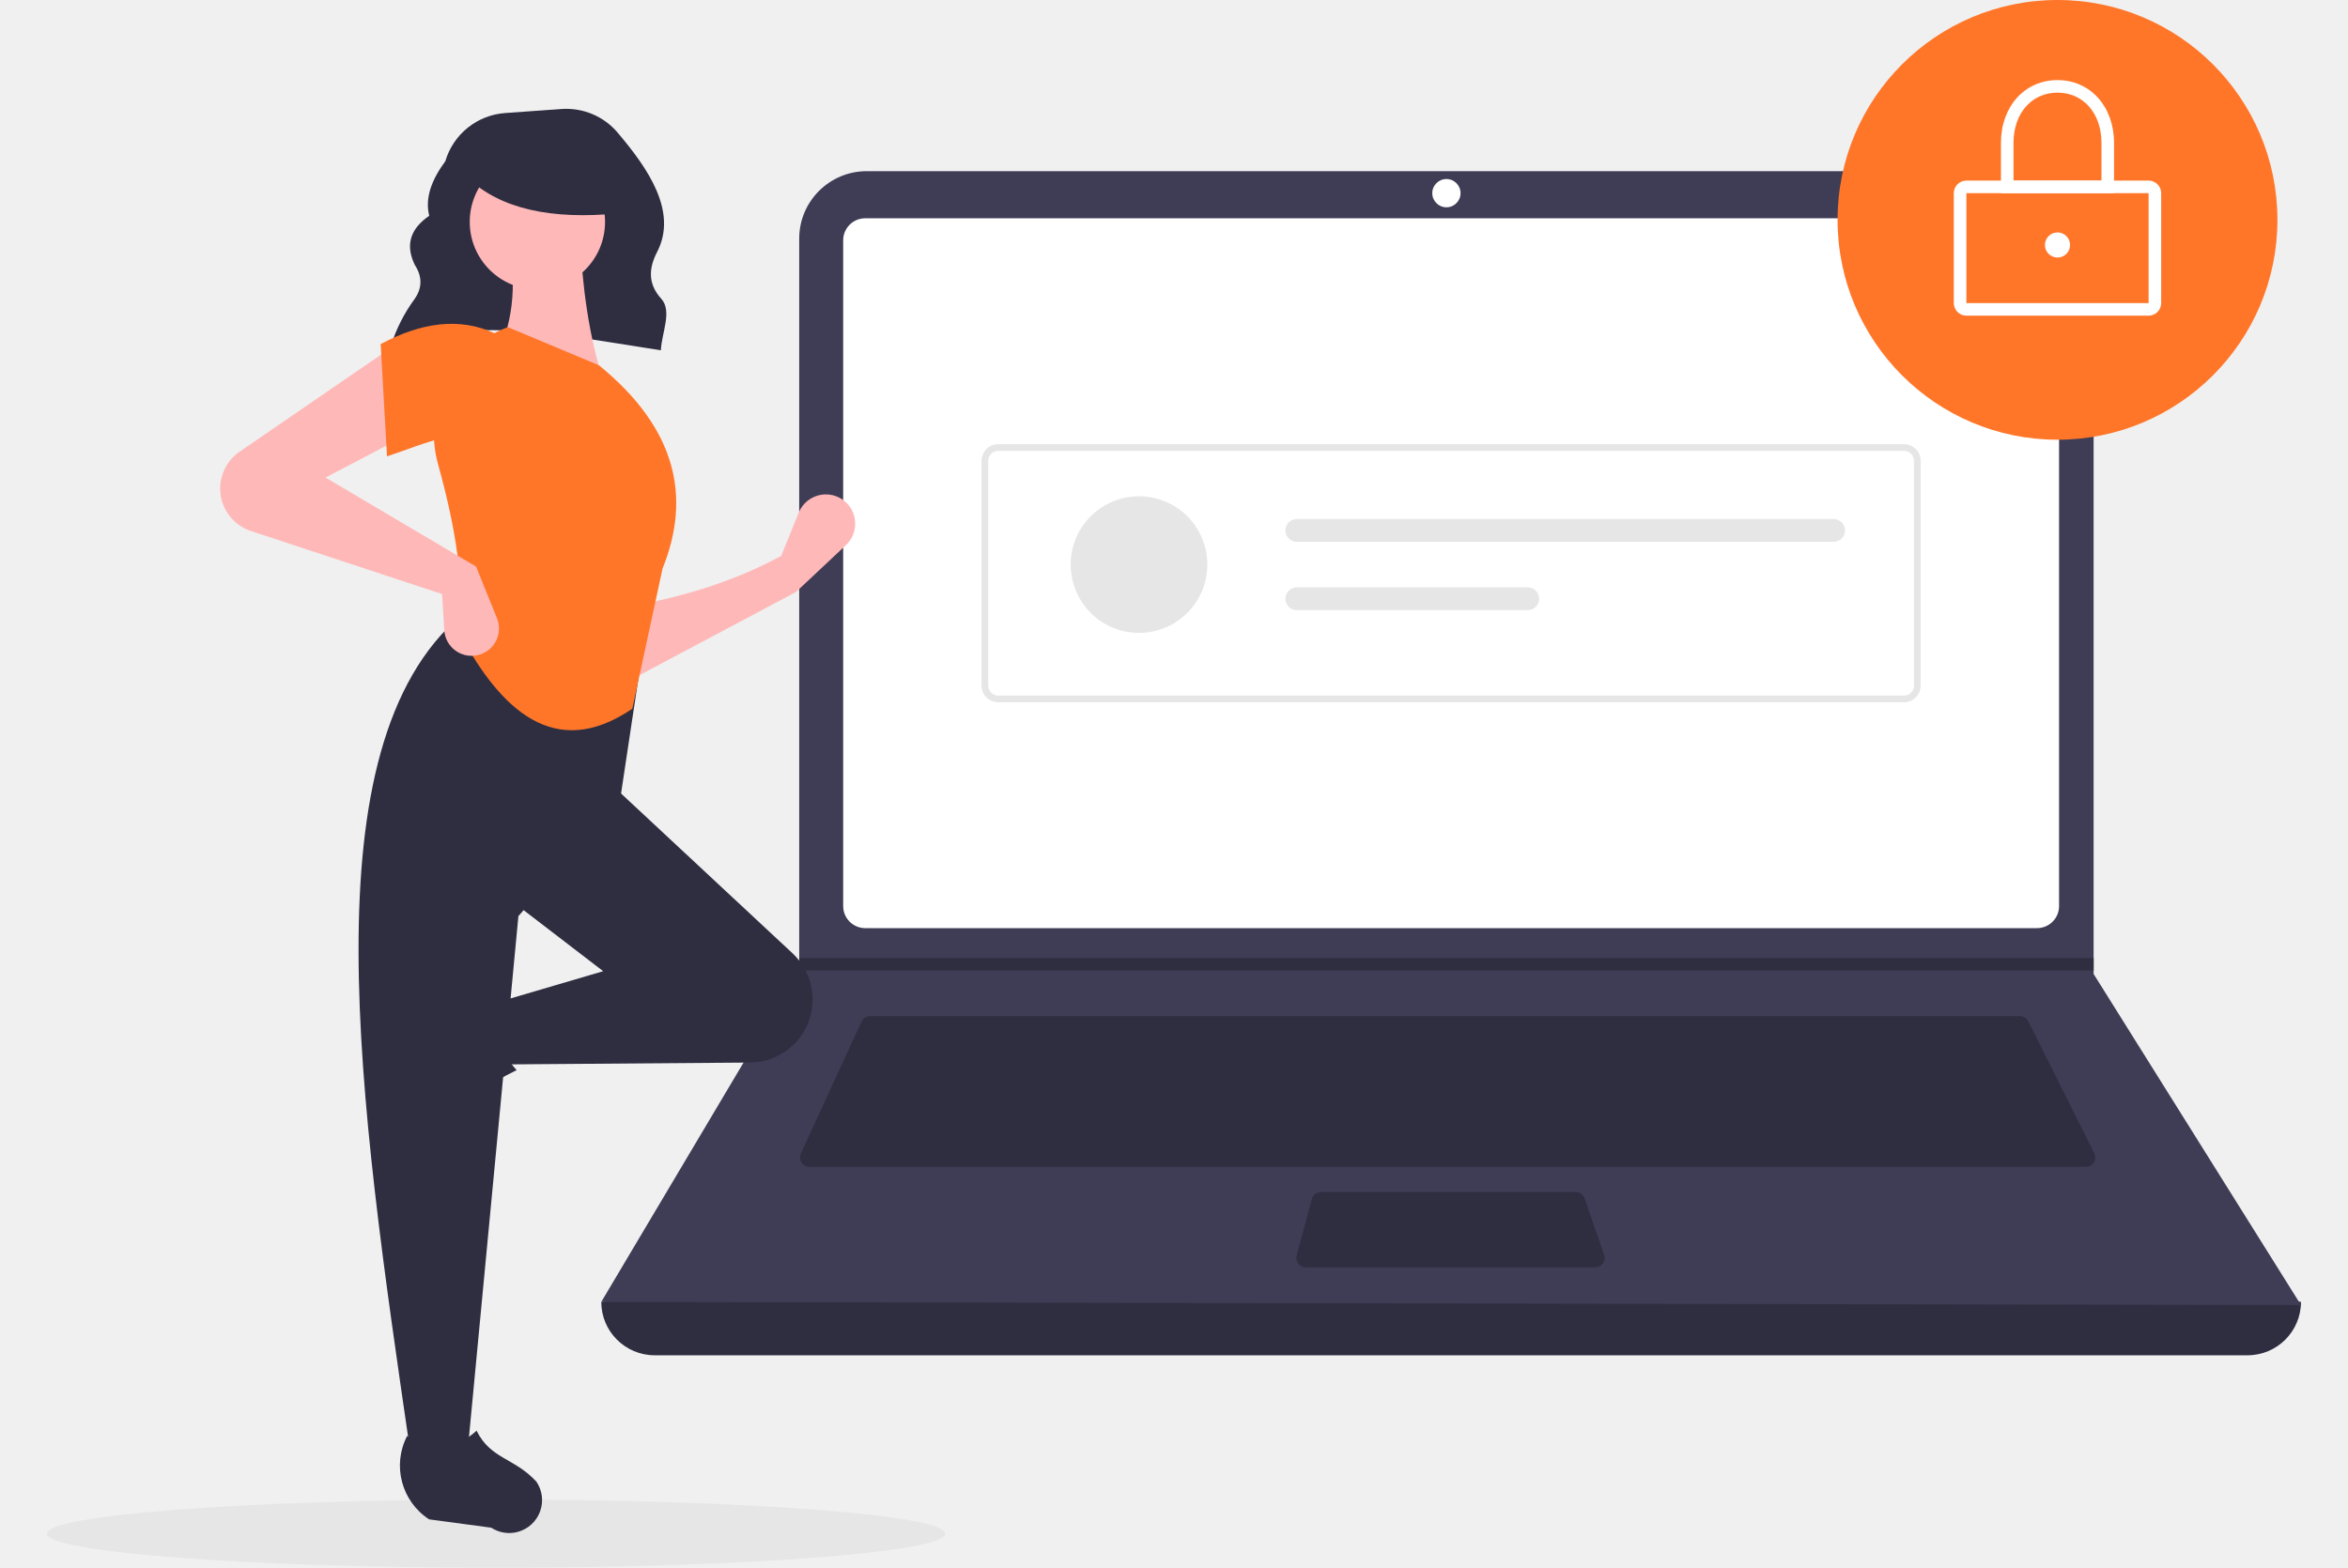
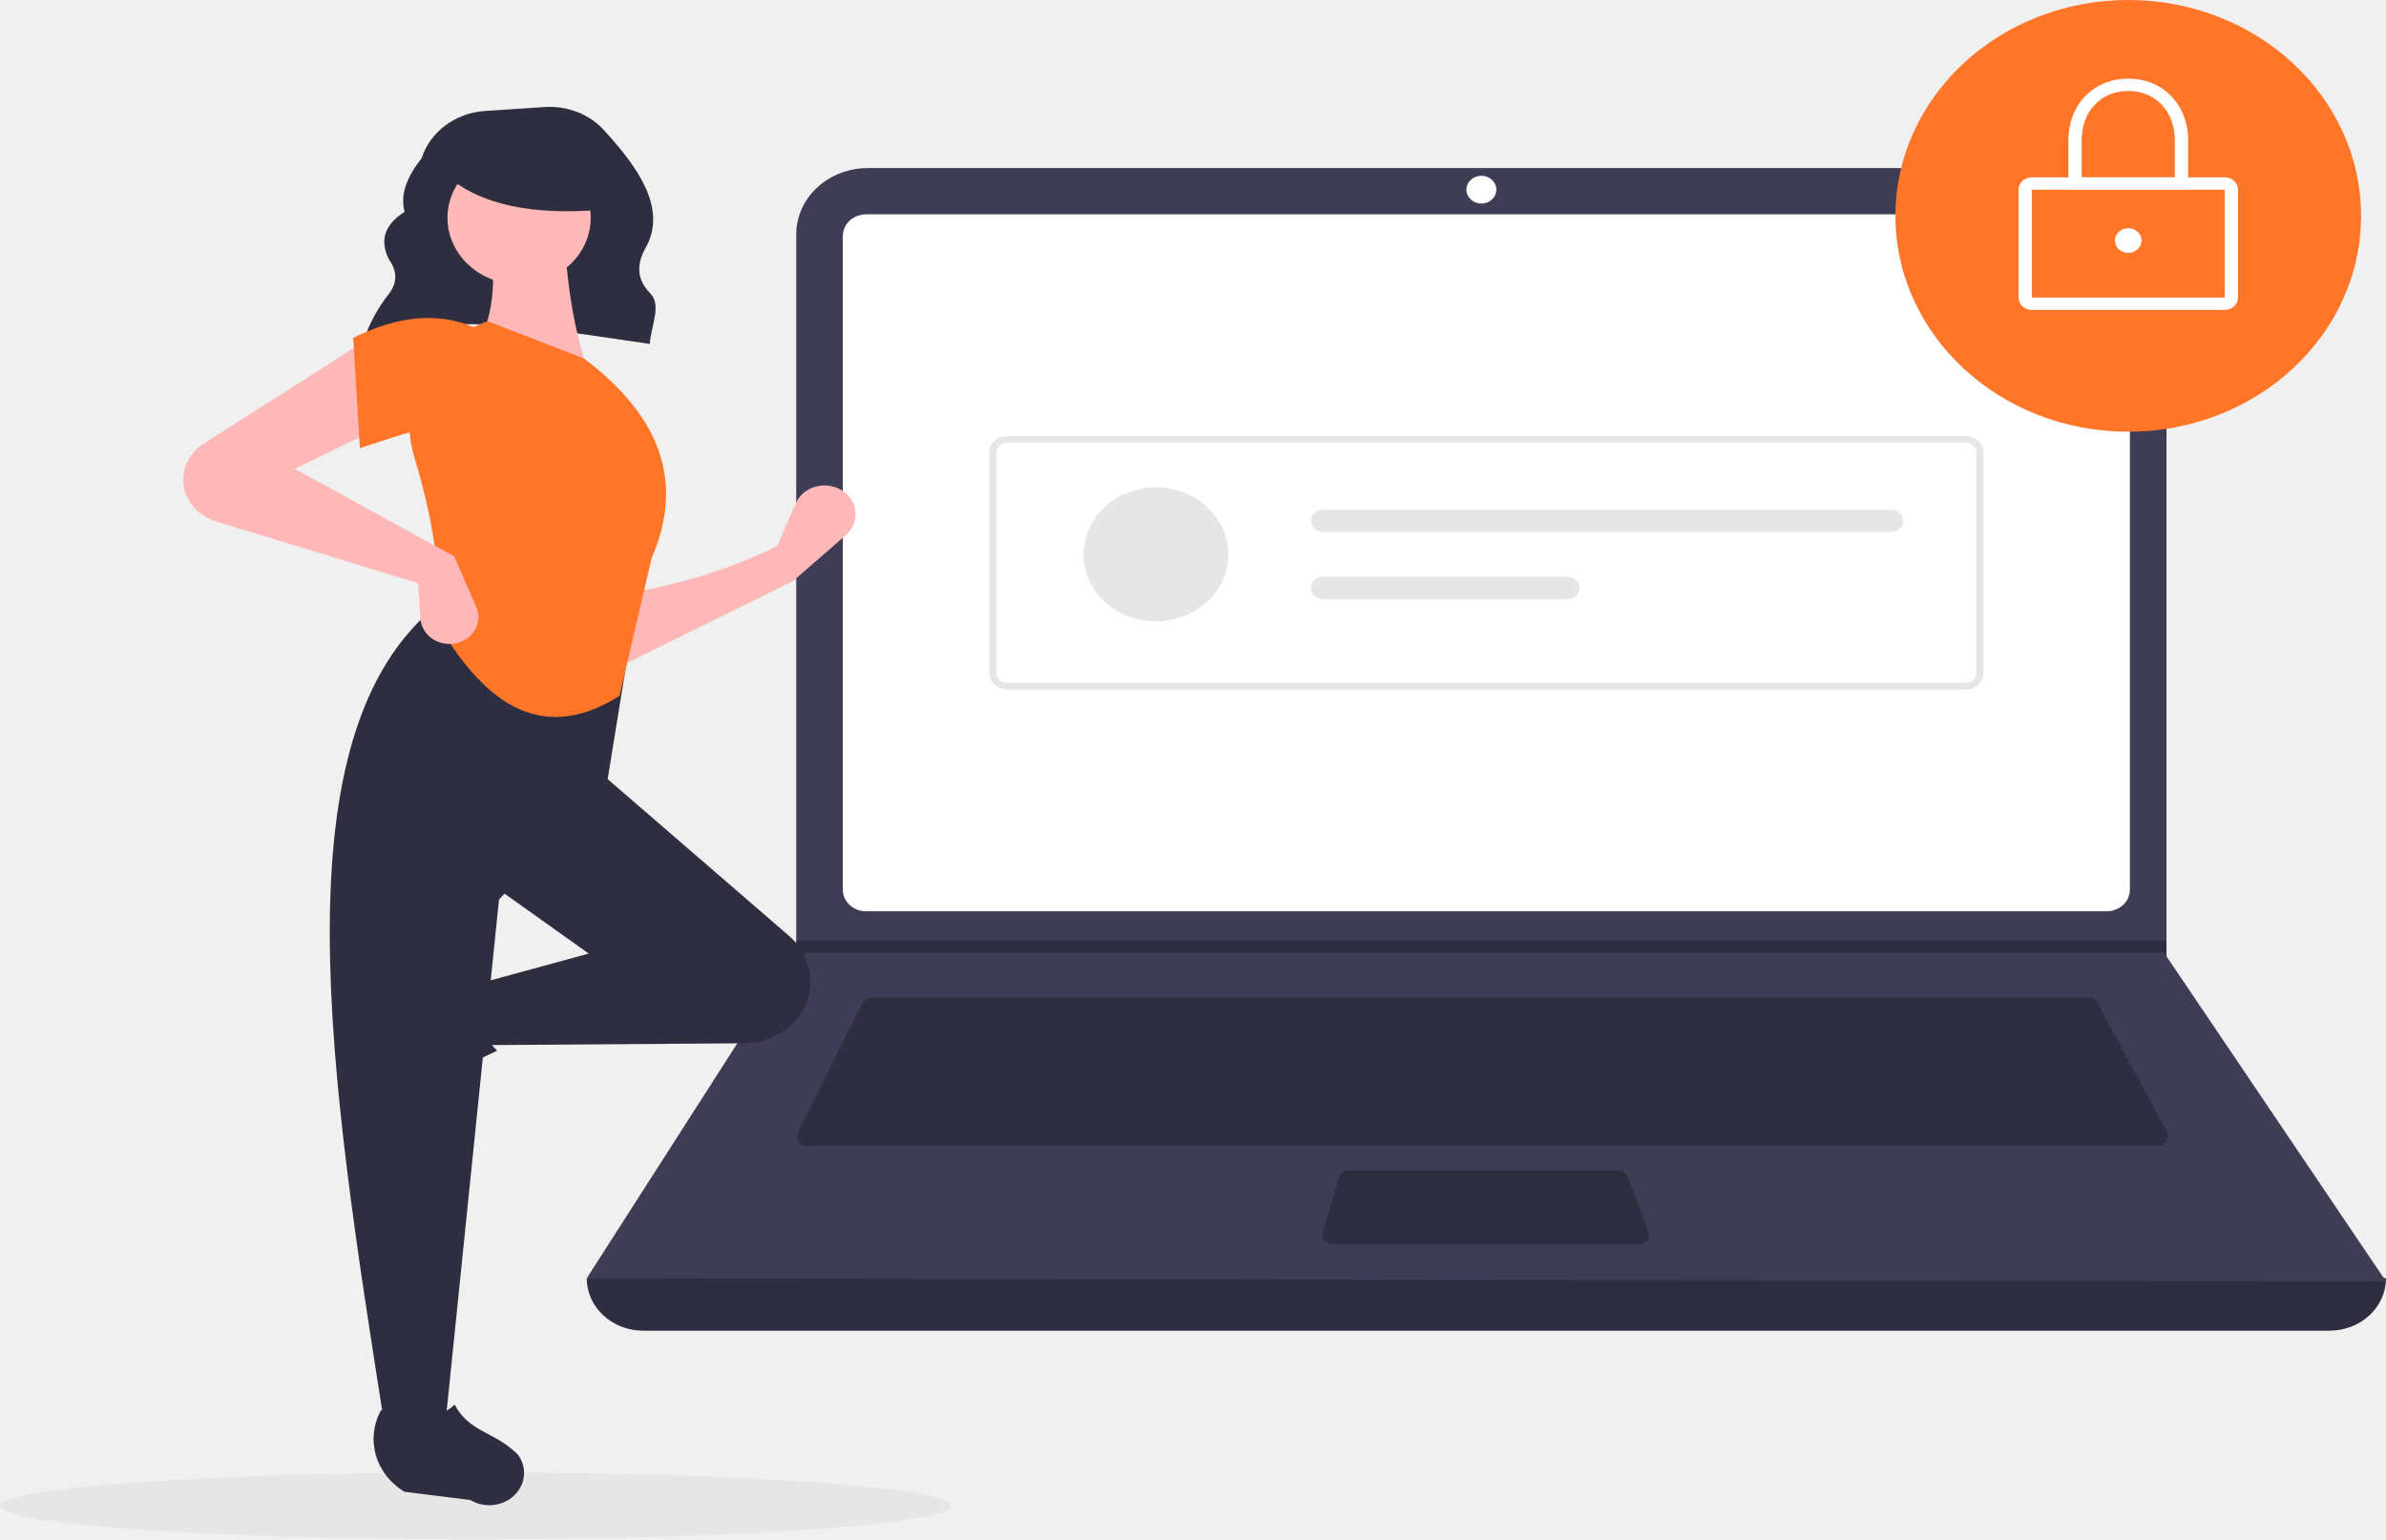
- <svg xmlns="http://www.w3.org/2000/svg" style="background-color: #F2F2F2;" data-name="Layer 1" width="600" height="400.732" viewBox="0 0 793 551.732">
-   <ellipse cx="158" cy="539.732" rx="158" ry="12" fill="#e6e6e6" />
-   <path d="M324.272,296.554c27.497-11.695,61.744-4.285,95.191.858.311-6.228,4.084-13.808.132-18.153-4.801-5.279-4.359-10.825-1.47-16.404,7.388-14.265-3.197-29.444-13.884-42.065a23.669,23.669,0,0,0-19.755-8.292l-19.797,1.414A23.709,23.709,0,0,0,343.635,230.859v0c-4.727,6.429-7.257,12.841-5.664,19.219-7.081,4.839-8.27,10.68-5.089,17.264,2.698,4.146,2.669,8.182-.123,12.106a55.891,55.891,0,0,0-8.31,16.506Z" transform="translate(-203.5 -174.1342)" fill="#2f2e41" />
-   <path d="M977.709,651.097H417.291A18.791,18.791,0,0,1,398.5,632.306h0q304.727-35.415,598,0h0A18.791,18.791,0,0,1,977.709,651.097Z" transform="translate(-203.5 -174.1342)" fill="#2f2e41" />
-   <path d="M996.5,633.412l-598-1.105,69.306-116.616.332-.553V258.131a23.752,23.752,0,0,1,23.754-23.754H899.792a23.752,23.752,0,0,1,23.754,23.754V516.906Z" transform="translate(-203.5 -174.1342)" fill="#3f3d56" />
-   <path d="M491.35,250.957a7.746,7.746,0,0,0-7.738,7.738V493.031a7.747,7.747,0,0,0,7.738,7.738H903.65a7.747,7.747,0,0,0,7.738-7.738V258.694a7.747,7.747,0,0,0-7.738-7.738Z" transform="translate(-203.5 -174.1342)" fill="#fff" />
-   <path d="M493.078,531.718a3.325,3.325,0,0,0-3.013,1.93l-21.355,46.425a3.316,3.316,0,0,0,3.012,4.702H920.814a3.316,3.316,0,0,0,2.965-4.799L900.567,533.551a3.299,3.299,0,0,0-2.965-1.833Z" transform="translate(-203.5 -174.1342)" fill="#2f2e41" />
-   <circle cx="492.342" cy="67.98" r="4.974" fill="#fff" />
-   <path d="M651.7,593.619a3.321,3.321,0,0,0-3.202,2.454l-5.357,19.896a3.316,3.316,0,0,0,3.202,4.179h101.874a3.315,3.315,0,0,0,3.133-4.401l-6.887-19.896a3.318,3.318,0,0,0-3.134-2.231Z" transform="translate(-203.5 -174.1342)" fill="#2f2e41" />
-   <polygon points="720.046 337.135 720.046 341.556 264.306 341.556 264.649 341.004 264.649 337.135 720.046 337.135" fill="#2f2e41" />
-   <circle cx="707.335" cy="77.375" r="77.375" fill="#ff7629" />
-   <path d="M942.89,285.223H878.779a4.426,4.426,0,0,1-4.421-4.421V242.114a4.426,4.426,0,0,1,4.421-4.421H942.89a4.426,4.426,0,0,1,4.421,4.421v38.688A4.426,4.426,0,0,1,942.89,285.223Zm-64.111-43.109v38.688h64.114L942.89,242.114Z" transform="translate(-203.5 -174.1342)" fill="#fff" />
-   <path d="M930.731,242.114h-39.793V224.428c0-12.81,8.368-22.107,19.896-22.107s19.896,9.297,19.896,22.107Zm-35.372-4.421h30.95V224.428c0-10.413-6.363-17.686-15.475-17.686s-15.475,7.273-15.475,17.686Z" transform="translate(-203.5 -174.1342)" fill="#fff" />
-   <circle cx="707.335" cy="86.218" r="4.421" fill="#fff" />
-   <path d="M856.82,421.284H538.18a5.908,5.908,0,0,1-5.901-5.901V336.342a5.908,5.908,0,0,1,5.901-5.901H856.82a5.908,5.908,0,0,1,5.901,5.901V415.383A5.908,5.908,0,0,1,856.82,421.284Zm-318.64-88.482a3.544,3.544,0,0,0-3.54,3.54V415.383a3.544,3.544,0,0,0,3.54,3.54H856.82a3.544,3.544,0,0,0,3.54-3.54V336.342a3.544,3.544,0,0,0-3.54-3.54Z" transform="translate(-203.5 -174.1342)" fill="#e6e6e6" />
-   <circle cx="384.19" cy="198.695" r="24.036" fill="#e6e6e6" />
-   <path d="M643.203,356.805a4.006,4.006,0,1,0,0,8.012H832.061a4.006,4.006,0,0,0,0-8.012Z" transform="translate(-203.5 -174.1342)" fill="#e6e6e6" />
-   <path d="M643.203,380.842a4.006,4.006,0,1,0,0,8.012H724.469a4.006,4.006,0,1,0,0-8.012Z" transform="translate(-203.5 -174.1342)" fill="#e6e6e6" />
-   <path d="M467.022,382.462,408.119,413.778l-.746-26.096c19.226-3.209,37.517-8.797,54.429-17.895l6.16-15.22a10.318,10.318,0,0,1,17.536-2.678l0,0a10.318,10.318,0,0,1-.908,14.069Z" transform="translate(-203.5 -174.1342)" fill="#ffb8b8" />
-   <path d="M323.098,563.267v0a11.574,11.574,0,0,1,1.469-9.363l12.939-19.858a22.612,22.612,0,0,1,29.335-7.739h0c-5.438,9.256-4.68,17.377,1.878,24.434a117.631,117.631,0,0,0-27.936,19.045A11.574,11.574,0,0,1,323.098,563.267Z" transform="translate(-203.5 -174.1342)" fill="#2f2e41" />
-   <path d="M469.705,537.303l0,0a22.203,22.203,0,0,1-18.871,10.779l-85.96.651-3.728-21.623,38.026-11.184-32.061-24.605L402.154,450.313l63.65,59.324A22.203,22.203,0,0,1,469.705,537.303Z" transform="translate(-203.5 -174.1342)" fill="#2f2e41" />
-   <path d="M351.453,685.179H331.321c-18.075-123.898-36.474-248.142,17.895-294.515l64.122,10.439L405.136,455.532l-35.789,41.008Z" transform="translate(-203.5 -174.1342)" fill="#2f2e41" />
-   <path d="M369.149,713.246h0a11.574,11.574,0,0,1-9.363-1.469l-21.859-2.938a22.612,22.612,0,0,1-7.741-29.335v0c9.257,5.437,17.377,4.679,24.434-1.879,4.986,10.067,13.201,9.453,21.047,17.935A11.574,11.574,0,0,1,369.149,713.246Z" transform="translate(-203.5 -174.1342)" fill="#2f2e41" />
-   <path d="M399.172,307.902l-37.28-8.947c6.192-12.674,6.702-26.776,3.728-41.754l25.351-.746C391.764,275.08,394.167,292.481,399.172,307.902Z" transform="translate(-203.5 -174.1342)" fill="#ffb8b8" />
-   <path d="M409.418,423.552c-27.139,18.493-46.314.633-60.947-26.923,2.033-16.862-1.259-37.041-7.357-58.966a40.138,40.138,0,0,1,24.506-48.401h0l32.061,13.421c27.224,22.19,32.582,46.227,22.368,71.578Z" transform="translate(-203.5 -174.1342)" fill="#ff7629" />
-   <path d="M331.321,326.542,301.497,342.2l52.938,31.316,7.366,18.17a9.637,9.637,0,0,1-5.789,12.731h0a9.637,9.637,0,0,1-12.762-8.544l-.745-12.663-67.284-22.204a15.733,15.733,0,0,1-9.873-9.611v0a15.733,15.733,0,0,1,5.903-18.303l54.105-37.118Z" transform="translate(-203.5 -174.1342)" fill="#ffb8b8" />
-   <path d="M361.146,329.524c-12.439-5.451-23.749.47-38.026,5.219l-2.237-39.517c14.176-7.556,27.692-9.593,40.263-3.728Z" transform="translate(-203.5 -174.1342)" fill="#ff7629" />
-   <circle cx="172.525" cy="78.093" r="23.802" fill="#ffb8b8" />
-   <path d="M404.5,249.224c-23.566,2.308-41.523-1.546-53-12.52v-8.838h51Z" transform="translate(-203.5 -174.1342)" fill="#2f2e41" />
+ <svg xmlns="http://www.w3.org/2000/svg" width="671" height="433" viewBox="0 0 671 433" fill="none">
+   <g clip-path="url(#clip0_203_774)">
+     <path d="M133.692 433C207.529 433 267.385 428.784 267.385 423.582C267.385 418.381 207.529 414.165 133.692 414.165C59.856 414.165 0 418.381 0 423.582C0 428.784 59.856 433 133.692 433Z" fill="#E6E6E6" />
+     <path d="M102.192 96.075C125.458 86.897 154.437 92.712 182.738 96.748C183.001 91.86 186.194 85.912 182.85 82.502C178.787 78.359 179.161 74.006 181.606 69.628C187.857 58.433 178.901 46.521 169.858 36.616C167.819 34.388 165.243 32.638 162.339 31.507C159.434 30.377 156.283 29.897 153.142 30.108L136.39 31.218C132.313 31.488 128.423 32.906 125.24 35.283C122.056 37.66 119.731 40.882 118.576 44.517C114.576 49.563 112.435 54.595 113.783 59.6C107.791 63.398 106.785 67.982 109.477 73.149C111.76 76.403 111.736 79.57 109.373 82.65C106.271 86.576 103.894 90.954 102.342 95.604L102.192 96.075Z" fill="#2F2E41" />
+     <path d="M655.1 374.321H180.9C176.683 374.321 172.639 372.768 169.657 370.002C166.675 367.236 165 363.485 165 359.574C336.897 341.045 505.564 341.045 671 359.574C671 363.485 669.325 367.236 666.343 370.002C663.361 372.768 659.317 374.321 655.1 374.321Z" fill="#2F2E41" />
+     <path d="M671 360.442L165 359.574L223.644 268.054L223.924 267.62V65.921C223.924 63.472 224.444 61.048 225.454 58.786C226.464 56.524 227.944 54.469 229.811 52.738C231.677 51.007 233.893 49.634 236.332 48.697C238.771 47.76 241.384 47.278 244.024 47.278H589.17C591.81 47.278 594.424 47.76 596.862 48.697C599.301 49.634 601.517 51.007 603.383 52.738C605.25 54.469 606.73 56.524 607.74 58.786C608.75 61.048 609.27 63.472 609.27 65.921V269.008L671 360.442Z" fill="#3F3D56" />
+     <path d="M243.566 60.291C241.83 60.292 240.166 60.933 238.938 62.071C237.711 63.209 237.021 64.753 237.019 66.363V250.271C237.021 251.881 237.711 253.424 238.938 254.562C240.166 255.701 241.83 256.341 243.566 256.343H592.434C594.17 256.341 595.834 255.701 597.062 254.562C598.289 253.424 598.979 251.881 598.982 250.271V66.363C598.98 64.753 598.289 63.21 597.062 62.071C595.834 60.933 594.17 60.292 592.434 60.291H243.566Z" fill="white" />
+     <path d="M245.027 280.633C244.491 280.634 243.966 280.777 243.514 281.045C243.063 281.313 242.703 281.696 242.478 282.147L224.408 318.582C224.212 318.978 224.126 319.414 224.158 319.85C224.191 320.285 224.341 320.706 224.595 321.074C224.848 321.441 225.198 321.743 225.611 321.953C226.024 322.162 226.487 322.272 226.957 322.272H606.958C607.436 322.272 607.907 322.159 608.324 321.943C608.742 321.727 609.093 321.415 609.345 321.038C609.596 320.66 609.739 320.23 609.761 319.787C609.782 319.343 609.681 318.902 609.467 318.506L589.826 282.071C589.594 281.638 589.236 281.274 588.793 281.019C588.349 280.765 587.838 280.631 587.317 280.633H245.027Z" fill="#2F2E41" />
+     <path d="M416.597 57.254C418.922 57.254 420.806 55.507 420.806 53.351C420.806 51.195 418.922 49.447 416.597 49.447C414.273 49.447 412.388 51.195 412.388 53.351C412.388 55.507 414.273 57.254 416.597 57.254Z" fill="white" />
+     <path d="M379.246 329.212C378.629 329.213 378.03 329.402 377.54 329.75C377.051 330.098 376.698 330.586 376.537 331.138L372.004 346.753C371.892 347.138 371.877 347.543 371.961 347.935C372.045 348.326 372.224 348.695 372.486 349.012C372.748 349.329 373.085 349.586 373.472 349.763C373.858 349.94 374.283 350.032 374.713 350.032H460.915C461.362 350.032 461.803 349.933 462.2 349.743C462.598 349.552 462.941 349.277 463.2 348.939C463.459 348.601 463.628 348.21 463.691 347.8C463.755 347.389 463.712 346.97 463.565 346.578L457.738 330.963C457.547 330.452 457.189 330.009 456.714 329.695C456.238 329.381 455.67 329.212 455.086 329.212H379.246Z" fill="#2F2E41" />
+     <path d="M609.27 264.584V268.054H223.644L223.934 267.621V264.584H609.27Z" fill="#2F2E41" />
+     <path d="M598.514 121.448C634.673 121.448 663.985 94.261 663.985 60.724C663.985 27.187 634.673 0 598.514 0C562.355 0 533.042 27.187 533.042 60.724C533.042 94.261 562.355 121.448 598.514 121.448Z" fill="#FF7629" />
+     <path d="M625.638 87.183H571.39C570.398 87.182 569.447 86.816 568.746 86.165C568.044 85.515 567.65 84.633 567.649 83.713V53.351C567.65 52.431 568.044 51.549 568.746 50.898C569.447 50.248 570.398 49.882 571.39 49.881H625.638C626.63 49.882 627.581 50.248 628.282 50.898C628.984 51.549 629.378 52.431 629.379 53.351V83.713C629.378 84.633 628.984 85.515 628.282 86.165C627.581 86.816 626.63 87.182 625.638 87.183ZM571.39 53.351V83.713H625.641L625.638 53.351L571.39 53.351Z" fill="white" />
+     <path d="M615.349 53.351H581.678V39.471C581.678 29.418 588.759 22.121 598.514 22.121C608.269 22.121 615.349 29.418 615.349 39.471L615.349 53.351ZM585.419 49.881H611.608V39.471C611.608 31.299 606.224 25.591 598.514 25.591C590.804 25.591 585.419 31.299 585.419 39.471L585.419 49.881Z" fill="white" />
+     <path d="M598.514 71.134C600.58 71.134 602.255 69.581 602.255 67.664C602.255 65.748 600.58 64.194 598.514 64.194C596.448 64.194 594.773 65.748 594.773 67.664C594.773 69.581 596.448 71.134 598.514 71.134Z" fill="white" />
+     <path d="M552.809 193.963H283.191C281.867 193.962 280.598 193.474 279.662 192.605C278.726 191.737 278.2 190.56 278.198 189.332V127.301C278.2 126.073 278.726 124.896 279.662 124.028C280.598 123.16 281.867 122.671 283.191 122.67H552.809C554.133 122.671 555.402 123.16 556.338 124.028C557.274 124.896 557.801 126.073 557.802 127.301V189.332C557.801 190.56 557.274 191.737 556.338 192.605C555.402 193.474 554.133 193.962 552.809 193.963ZM283.191 124.522C282.397 124.523 281.635 124.816 281.074 125.337C280.512 125.858 280.196 126.564 280.195 127.301V189.332C280.196 190.069 280.512 190.775 281.074 191.296C281.635 191.817 282.397 192.11 283.191 192.111H552.809C553.604 192.11 554.365 191.817 554.927 191.296C555.488 190.775 555.804 190.069 555.805 189.332V127.301C555.804 126.564 555.488 125.858 554.927 125.337C554.365 124.816 553.604 124.523 552.809 124.522L283.191 124.522Z" fill="#E6E6E6" />
+     <path d="M325.084 174.8C336.317 174.8 345.423 166.355 345.423 155.937C345.423 145.518 336.317 137.073 325.084 137.073C313.851 137.073 304.746 145.518 304.746 155.937C304.746 166.355 313.851 174.8 325.084 174.8Z" fill="#E6E6E6" />
+     <path d="M372.056 143.361C371.611 143.36 371.169 143.441 370.758 143.599C370.346 143.756 369.971 143.988 369.656 144.28C369.341 144.572 369.091 144.919 368.92 145.3C368.749 145.682 368.661 146.091 368.661 146.505C368.661 146.918 368.749 147.327 368.92 147.709C369.091 148.091 369.341 148.438 369.656 148.73C369.971 149.022 370.346 149.253 370.758 149.411C371.169 149.568 371.611 149.649 372.056 149.649H531.859C532.758 149.649 533.62 149.317 534.256 148.728C534.892 148.138 535.249 147.339 535.249 146.505C535.249 145.671 534.892 144.871 534.256 144.282C533.62 143.692 532.758 143.361 531.859 143.361H372.056Z" fill="#E6E6E6" />
+     <path d="M372.056 162.225C371.157 162.225 370.295 162.556 369.66 163.145C369.024 163.735 368.667 164.535 368.667 165.369C368.667 166.202 369.024 167.002 369.66 167.592C370.295 168.181 371.157 168.513 372.056 168.513H440.82C441.719 168.513 442.581 168.181 443.217 167.592C443.853 167.002 444.21 166.202 444.21 165.369C444.21 164.535 443.853 163.735 443.217 163.145C442.581 162.556 441.719 162.225 440.82 162.225H372.056Z" fill="#E6E6E6" />
+     <path d="M222.98 163.496L173.139 188.073L172.508 167.592C188.776 165.074 204.253 160.688 218.564 153.549L223.776 141.604C224.344 140.302 225.268 139.16 226.455 138.29C227.643 137.419 229.054 136.85 230.551 136.638C232.048 136.426 233.578 136.578 234.992 137.081C236.405 137.583 237.654 138.417 238.615 139.502C240.021 141.09 240.724 143.114 240.581 145.164C240.438 147.214 239.461 149.137 237.846 150.544L222.98 163.496Z" fill="#FFB8B8" />
+     <path d="M101.198 305.392C100.835 304.155 100.758 302.861 100.972 301.595C101.186 300.328 101.687 299.118 102.442 298.044L113.39 282.46C115.98 278.774 119.953 276.111 124.54 274.989C129.127 273.866 133.999 274.364 138.212 276.386C133.611 283.65 134.252 290.023 139.801 295.561C131.187 299.462 123.225 304.496 116.163 310.508C114.874 311.323 113.393 311.841 111.845 312.018C110.296 312.195 108.724 312.026 107.26 311.526C105.796 311.025 104.482 310.207 103.428 309.14C102.373 308.074 101.609 306.789 101.198 305.392Z" fill="#2F2E41" />
+     <path d="M225.25 285.015C223.594 287.576 221.255 289.7 218.459 291.181C215.663 292.662 212.503 293.452 209.283 293.475L136.547 293.986L133.393 277.016L165.568 268.239L138.44 248.929L168.092 216.745L221.95 263.303C225.098 266.024 227.143 269.665 227.744 273.618C228.344 277.57 227.464 281.593 225.25 285.015Z" fill="#2F2E41" />
+     <path d="M125.191 401.069H108.156C92.862 303.834 77.294 206.327 123.298 169.933L177.555 178.125L170.615 220.842L140.332 253.025L125.191 401.069Z" fill="#2F2E41" />
+     <path d="M140.165 423.096C138.831 423.433 137.436 423.505 136.07 423.306C134.705 423.108 133.4 422.643 132.242 421.943L113.746 419.637C109.772 417.236 106.901 413.551 105.691 409.297C104.48 405.043 105.017 400.523 107.196 396.616C115.029 400.883 121.9 400.288 127.871 395.141C132.09 403.042 139.041 402.56 145.679 409.216C146.558 410.412 147.117 411.785 147.308 413.221C147.498 414.658 147.317 416.116 146.777 417.474C146.237 418.832 145.356 420.05 144.206 421.028C143.056 422.006 141.67 422.715 140.165 423.096Z" fill="#2F2E41" />
+     <path d="M165.568 104.981L134.023 97.959C139.262 88.013 139.694 76.945 137.178 65.19L158.628 64.605C159.3 79.222 161.334 92.879 165.568 104.981Z" fill="#FFB8B8" />
+     <path d="M174.238 195.744C151.274 210.257 135.049 196.24 122.667 174.614C124.388 161.381 121.602 145.545 116.442 128.337C114.147 120.748 115.004 112.636 118.843 105.604C122.682 98.571 129.224 93.129 137.178 90.352L164.306 100.885C187.342 118.3 191.876 137.164 183.233 157.06L174.238 195.744Z" fill="#FF7629" />
+     <path d="M108.156 119.61L82.92 131.898L127.714 156.475L133.947 170.734C134.363 171.686 134.566 172.706 134.543 173.733C134.52 174.76 134.271 175.771 133.813 176.706C133.355 177.641 132.696 178.479 131.877 179.17C131.057 179.861 130.095 180.39 129.048 180.725C127.858 181.106 126.59 181.226 125.342 181.076C124.093 180.925 122.899 180.509 121.854 179.86C120.808 179.21 119.938 178.345 119.313 177.332C118.688 176.319 118.324 175.185 118.25 174.02L117.62 164.082L60.687 146.656C58.769 146.069 57.02 145.085 55.573 143.778C54.126 142.471 53.018 140.876 52.334 139.113C51.336 136.543 51.285 133.74 52.189 131.141C53.093 128.542 54.9 126.294 57.328 124.749L103.109 95.618L108.156 119.61Z" fill="#FFB8B8" />
+     <path d="M133.393 121.95C122.868 117.672 113.297 122.32 101.217 126.046L99.324 95.033C111.319 89.104 122.756 87.505 133.393 92.108L133.393 121.95Z" fill="#FF7629" />
+     <path d="M145.983 79.967C157.106 79.967 166.123 71.604 166.123 61.287C166.123 50.971 157.106 42.607 145.983 42.607C134.86 42.607 125.843 50.971 125.843 61.287C125.843 71.604 134.86 79.967 145.983 79.967Z" fill="#FFB8B8" />
+     <path d="M170.077 58.93C150.136 60.742 134.942 57.717 125.231 49.104V42.169H168.385L170.077 58.93Z" fill="#2F2E41" />
+   </g>
+   <defs>
+     <clipPath id="clip0_203_774">
+       <rect width="671" height="433" fill="white" />
+     </clipPath>
+   </defs>
</svg>
